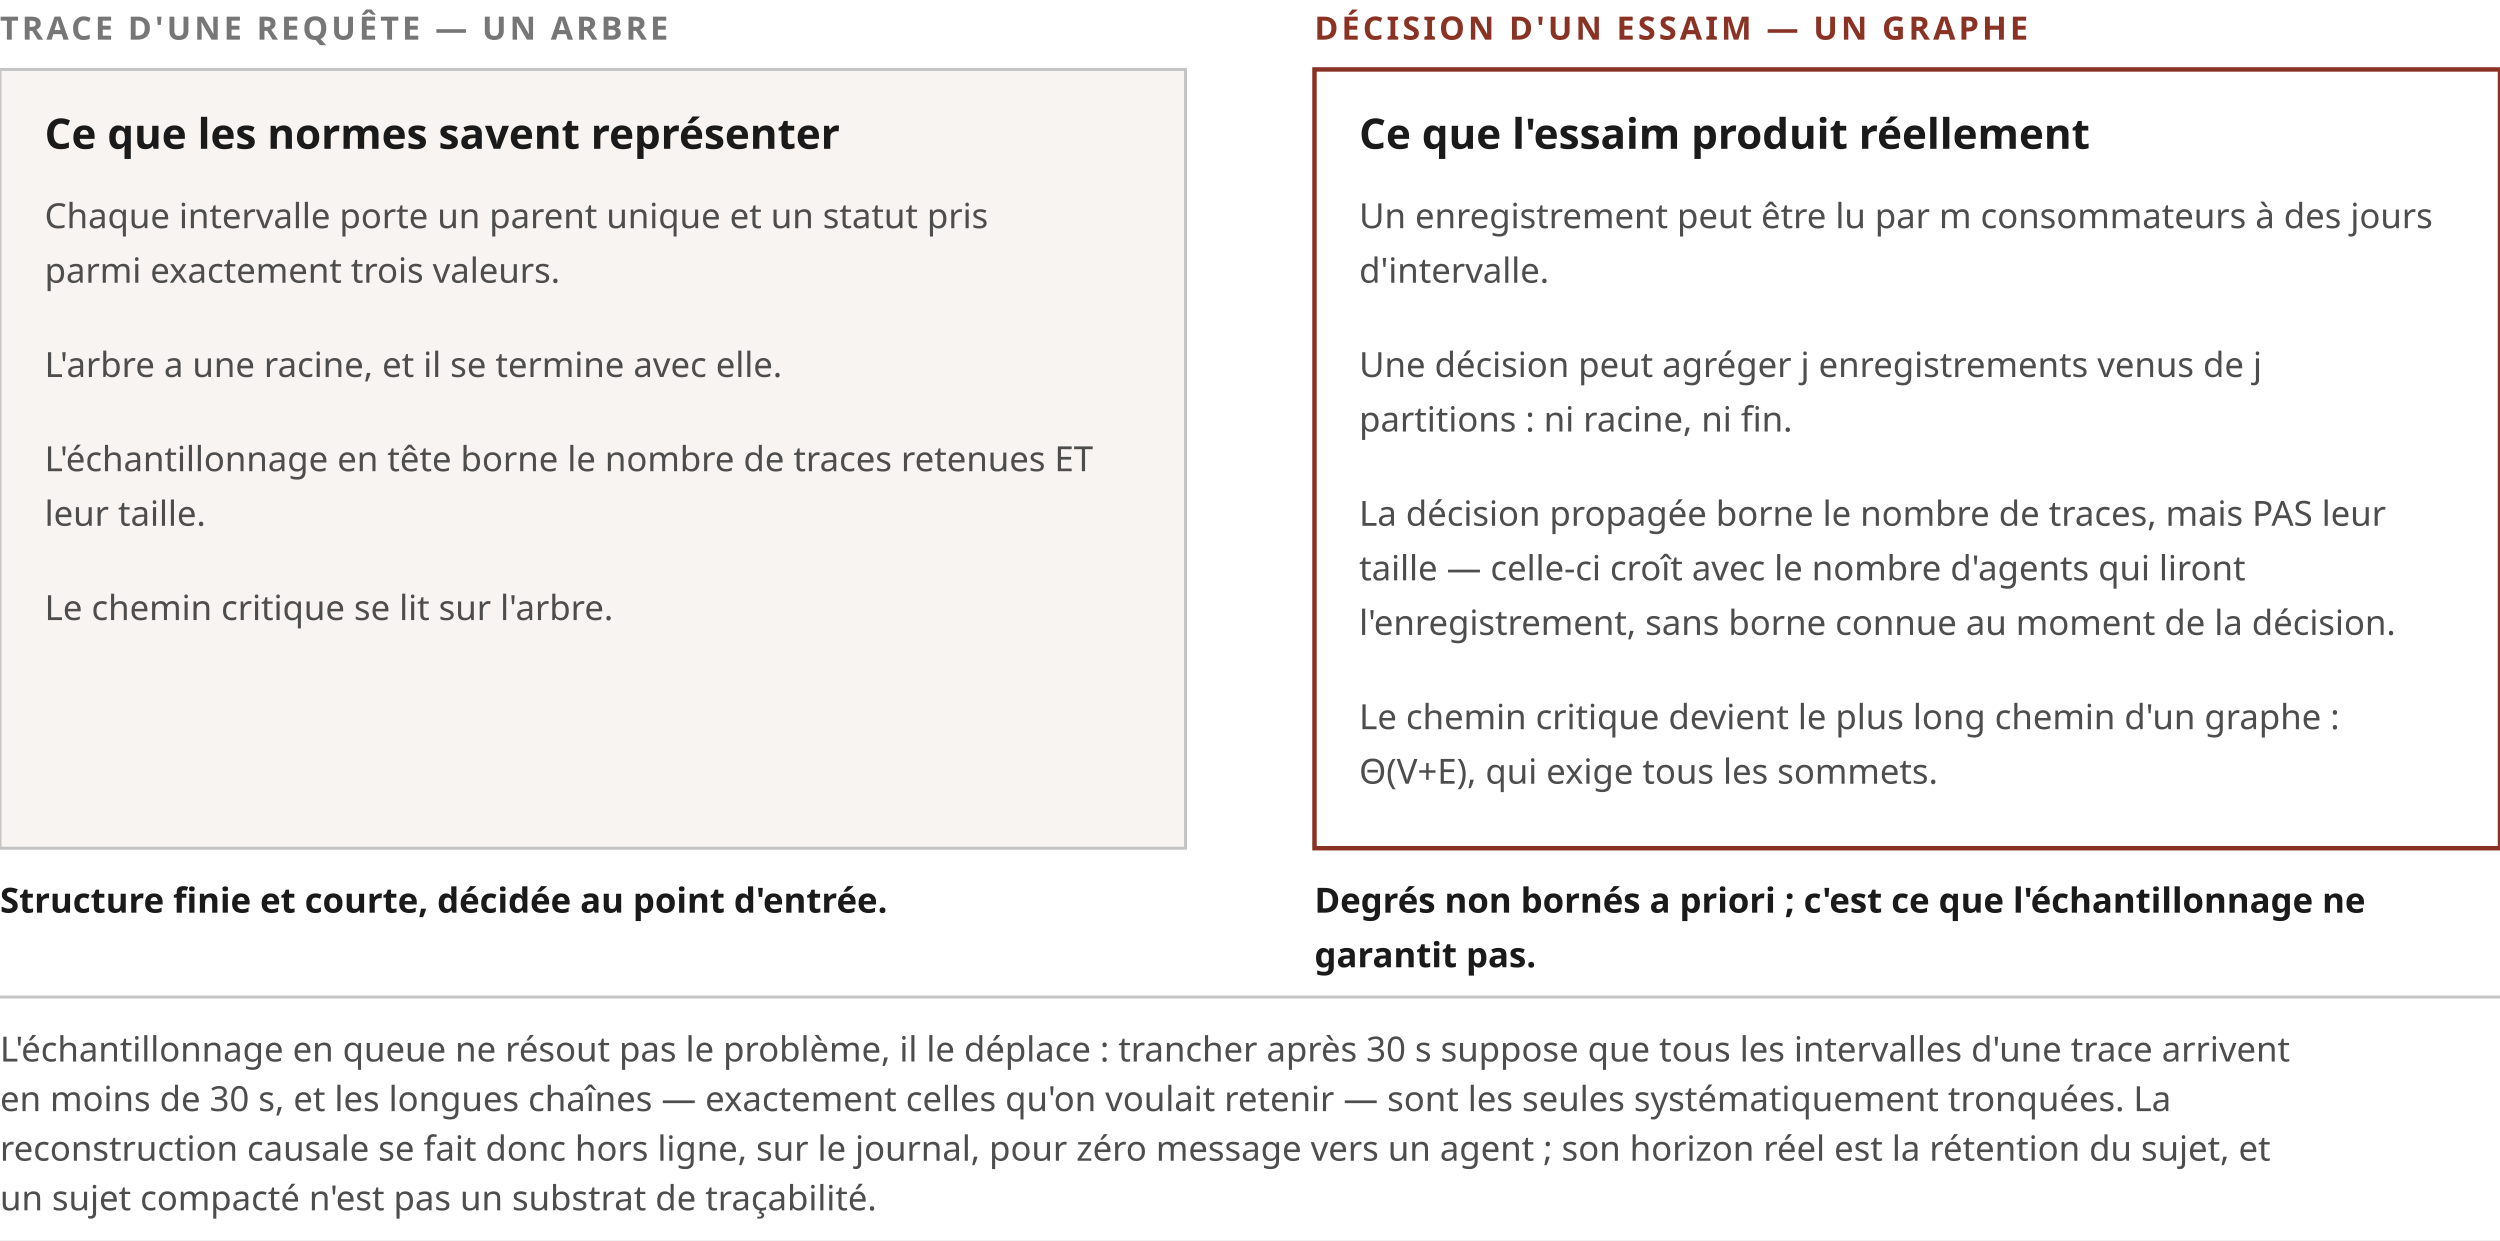
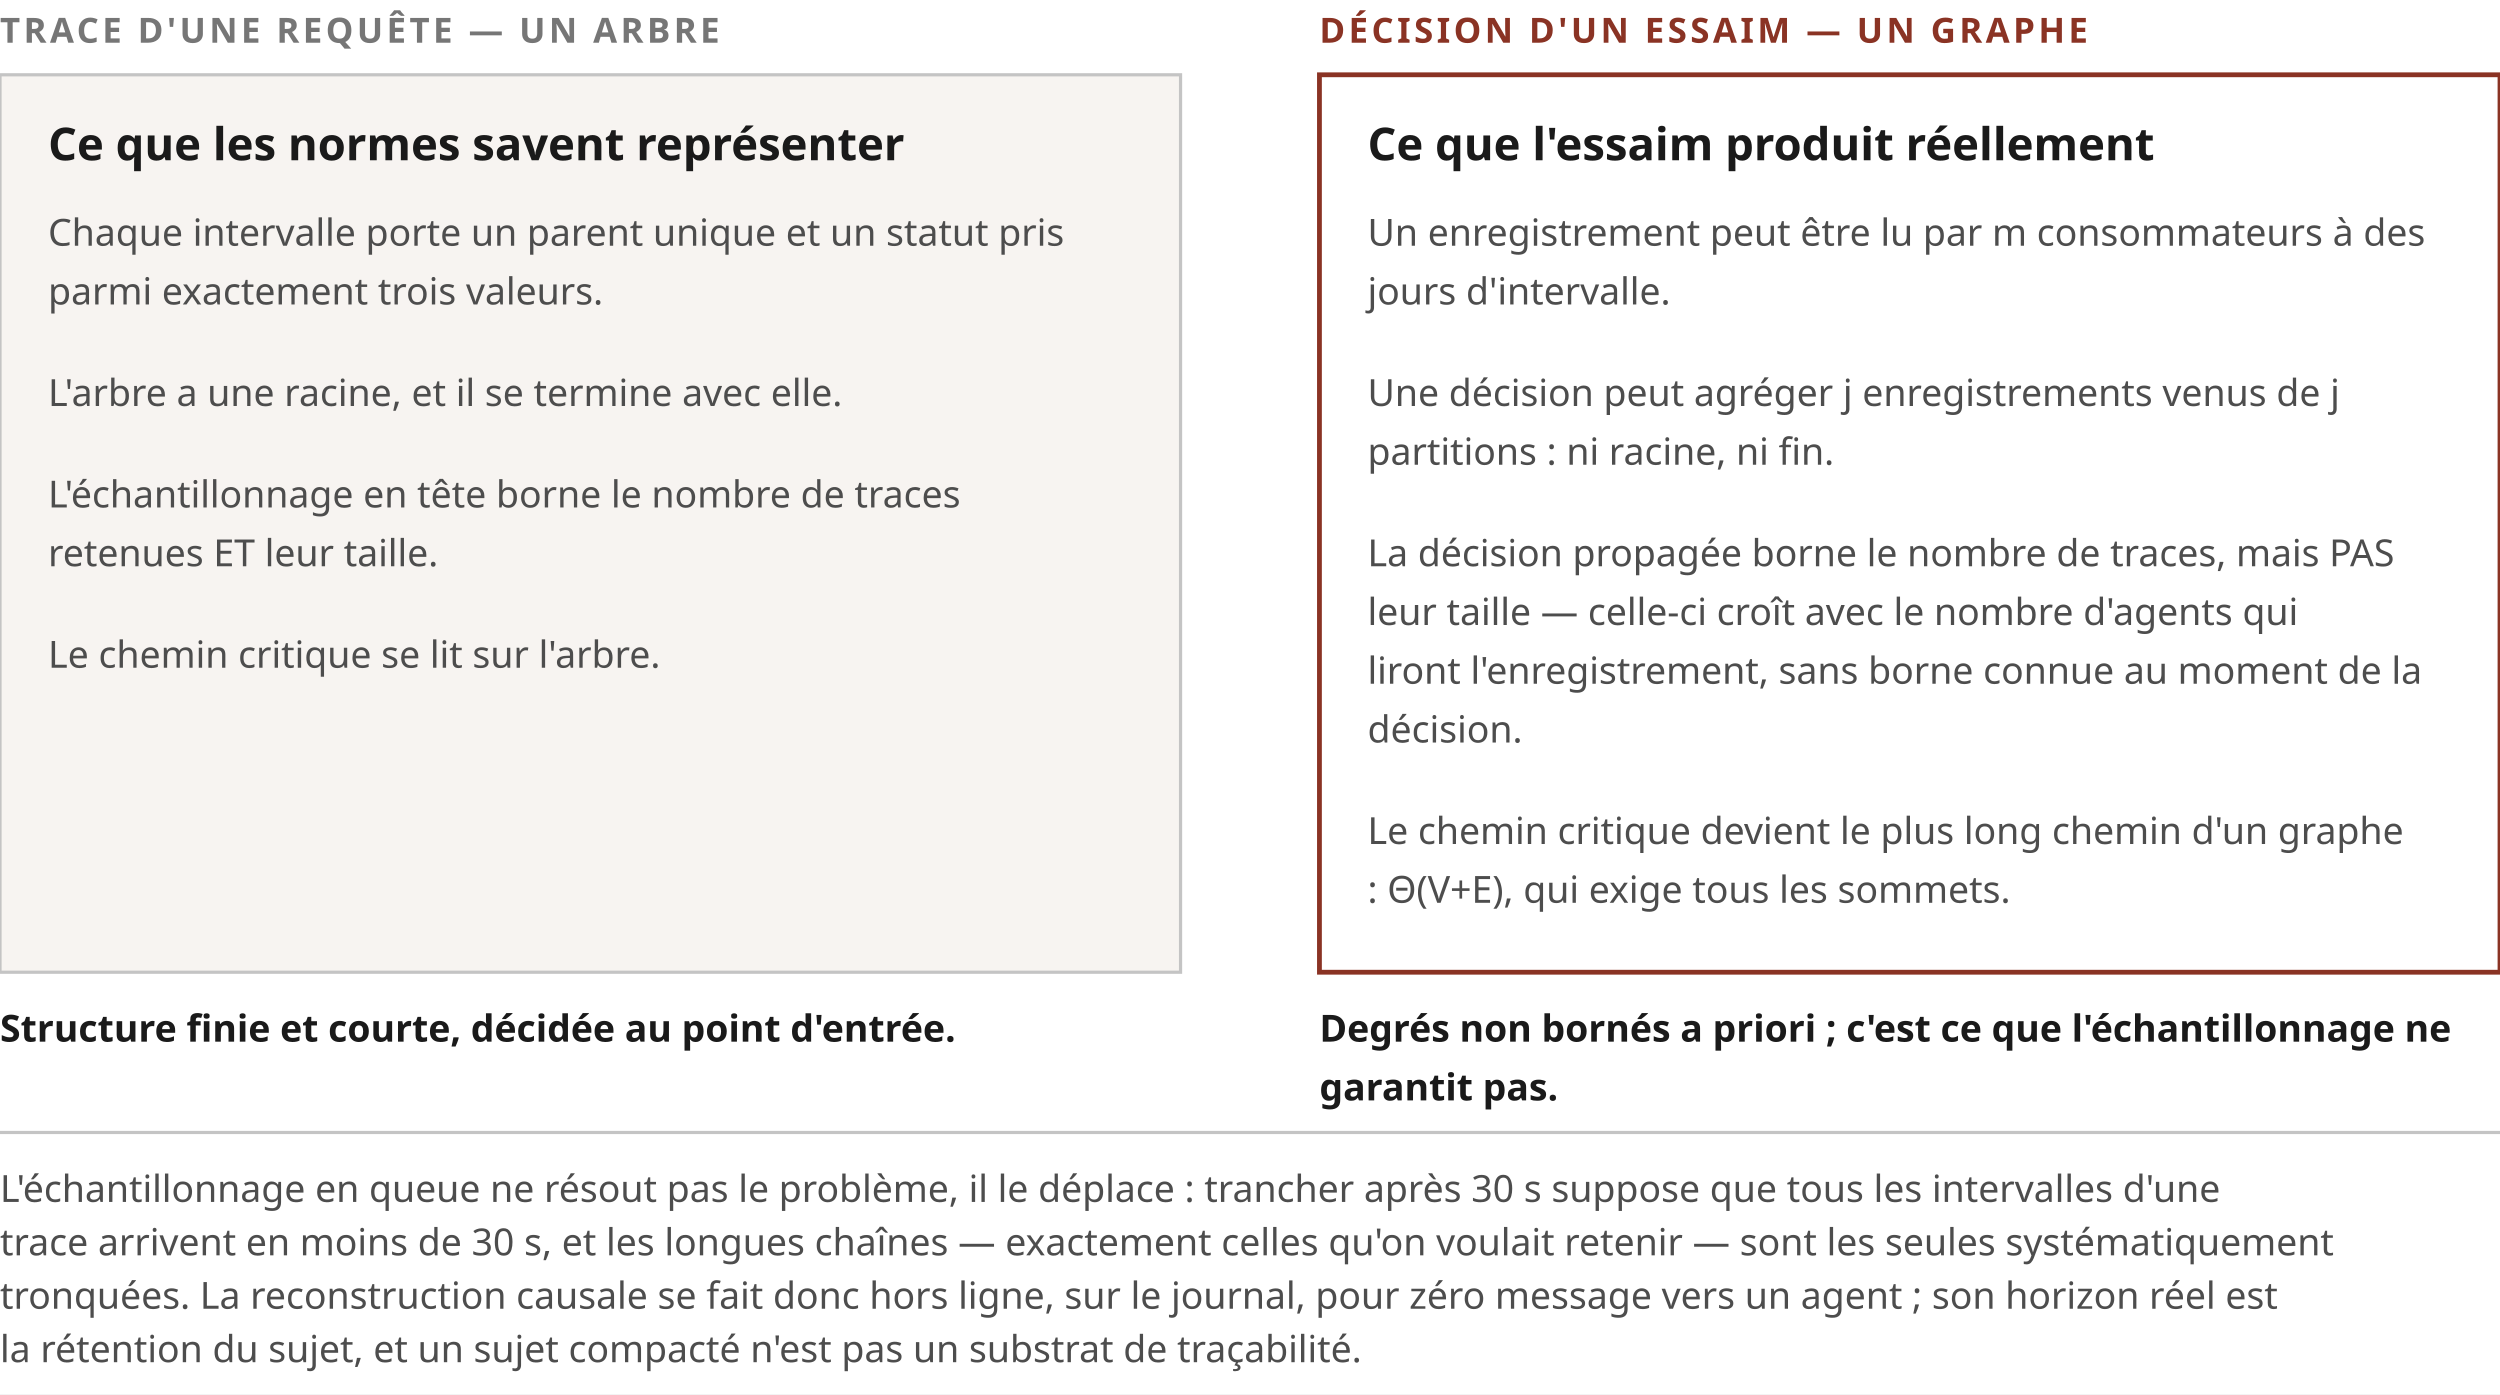
- <svg xmlns="http://www.w3.org/2000/svg" viewBox="0 0 504 250" width="504" height="250" role="img" aria-label="Deux panneaux opposant l'arbre d'une trace de requete et le graphe acyclique d'une decision d'essaim.">
+ <svg xmlns="http://www.w3.org/2000/svg" viewBox="0 0 468 261" width="468" height="261" role="img" aria-label="Deux panneaux opposant l'arbre d'une trace de requete et le graphe acyclique d'une decision d'essaim.">
  <defs>
    <style>
  .l      { font-family: Corbel, Candara, "Segoe UI", sans-serif; }
  .bande  { font-size: 8.5px; font-weight: 700; fill: #1A1A1A; }
  .rang   { font-size: 7px;   font-weight: 700; fill: #8A3324; }
  .titre  { font-size: 6.5px; font-weight: 700; fill: #8A3324; letter-spacing: .1em; }
  .titreg { font-size: 6.5px; font-weight: 700; fill: #767676; letter-spacing: .1em; }
  .ann    { font-size: 7px;   fill: #4D4D4D; }
  .annf   { font-size: 7px;   font-weight: 700; fill: #1A1A1A; }
  .renvoi { font-size: 6.2px; fill: #767676; }
  .chiffre{ font-size: 8px;   font-weight: 700; fill: #1A1A1A; }
  </style>
  </defs>
-   <rect x="0" y="0" width="504" height="250" fill="#FFFFFF" />
+   <rect x="0" y="0" width="468" height="261" fill="#FFFFFF" />
  <text class="l titreg" x="0" y="8">TRACE D'UNE REQUÊTE — UN ARBRE</text>
-   <rect x="0" y="14" width="239" height="157" fill="#F7F4F1" stroke="#C4C4C4" stroke-width=".6" />
+   <rect x="0" y="14" width="221" height="168" fill="#F7F4F1" stroke="#C4C4C4" stroke-width=".6" />
  <text class="l bande" x="9" y="30">Ce que les normes savent représenter</text>
  <text class="l ann" x="9" y="46">Chaque intervalle porte un parent unique et un statut pris</text>
  <text class="l ann" x="9" y="57">parmi exactement trois valeurs.</text>
  <text class="l ann" x="9" y="76">L'arbre a une racine, et il se termine avec elle.</text>
-   <text class="l ann" x="9" y="95">L'échantillonnage en tête borne le nombre de traces retenues ET</text>
-   <text class="l ann" x="9" y="106">leur taille.</text>
+   <text class="l ann" x="9" y="95">L'échantillonnage en tête borne le nombre de traces</text>
+   <text class="l ann" x="9" y="106">retenues ET leur taille.</text>
  <text class="l ann" x="9" y="125">Le chemin critique se lit sur l'arbre.</text>
-   <text class="l annf" x="0" y="184">Structure finie et courte, décidée au point d'entrée.</text>
-   <text class="l titre" x="265" y="8">DÉCISION D'UN ESSAIM — UN GRAPHE</text>
-   <rect x="265" y="14" width="239" height="157" fill="#FFFFFF" stroke="#8A3324" stroke-width=".9" />
-   <text class="l bande" x="274" y="30">Ce que l'essaim produit réellement</text>
-   <text class="l ann" x="274" y="46">Un enregistrement peut être lu par m consommateurs à des jours</text>
-   <text class="l ann" x="274" y="57">d'intervalle.</text>
-   <text class="l ann" x="274" y="76">Une décision peut agréger j enregistrements venus de j</text>
-   <text class="l ann" x="274" y="87">partitions : ni racine, ni fin.</text>
-   <text class="l ann" x="274" y="106">La décision propagée borne le nombre de traces, mais PAS leur</text>
-   <text class="l ann" x="274" y="117">taille — celle-ci croît avec le nombre d'agents qui liront</text>
-   <text class="l ann" x="274" y="128">l'enregistrement, sans borne connue au moment de la décision.</text>
-   <text class="l ann" x="274" y="147">Le chemin critique devient le plus long chemin d'un graphe :</text>
-   <text class="l ann" x="274" y="158">Θ(V+E), qui exige tous les sommets.</text>
-   <text class="l annf" x="265" y="184">Degrés non bornés a priori ; c'est ce que l'échantillonnage ne</text>
-   <text class="l annf" x="265" y="195">garantit pas.</text>
-   <path d="M 0 201 H 504" fill="none" stroke="#C4C4C4" stroke-width=".6" />
-   <text class="l ann" x="0" y="214">L'échantillonnage en queue ne résout pas le problème, il le déplace : trancher après 30 s suppose que tous les intervalles d'une trace arrivent</text>
-   <text class="l ann" x="0" y="224">en moins de 30 s, et les longues chaînes — exactement celles qu'on voulait retenir — sont les seules systématiquement tronquées. La</text>
-   <text class="l ann" x="0" y="234">reconstruction causale se fait donc hors ligne, sur le journal, pour zéro message vers un agent ; son horizon réel est la rétention du sujet, et</text>
-   <text class="l ann" x="0" y="244">un sujet compacté n'est pas un substrat de traçabilité.</text>
+   <text class="l annf" x="0" y="195">Structure finie et courte, décidée au point d'entrée.</text>
+   <text class="l titre" x="247" y="8">DÉCISION D'UN ESSAIM — UN GRAPHE</text>
+   <rect x="247" y="14" width="221" height="168" fill="#FFFFFF" stroke="#8A3324" stroke-width=".9" />
+   <text class="l bande" x="256" y="30">Ce que l'essaim produit réellement</text>
+   <text class="l ann" x="256" y="46">Un enregistrement peut être lu par m consommateurs à des</text>
+   <text class="l ann" x="256" y="57">jours d'intervalle.</text>
+   <text class="l ann" x="256" y="76">Une décision peut agréger j enregistrements venus de j</text>
+   <text class="l ann" x="256" y="87">partitions : ni racine, ni fin.</text>
+   <text class="l ann" x="256" y="106">La décision propagée borne le nombre de traces, mais PAS</text>
+   <text class="l ann" x="256" y="117">leur taille — celle-ci croît avec le nombre d'agents qui</text>
+   <text class="l ann" x="256" y="128">liront l'enregistrement, sans borne connue au moment de la</text>
+   <text class="l ann" x="256" y="139">décision.</text>
+   <text class="l ann" x="256" y="158">Le chemin critique devient le plus long chemin d'un graphe</text>
+   <text class="l ann" x="256" y="169">: Θ(V+E), qui exige tous les sommets.</text>
+   <text class="l annf" x="247" y="195">Degrés non bornés a priori ; c'est ce que l'échantillonnage ne</text>
+   <text class="l annf" x="247" y="206">garantit pas.</text>
+   <path d="M 0 212 H 468" fill="none" stroke="#C4C4C4" stroke-width=".6" />
+   <text class="l ann" x="0" y="225">L'échantillonnage en queue ne résout pas le problème, il le déplace : trancher après 30 s suppose que tous les intervalles d'une</text>
+   <text class="l ann" x="0" y="235">trace arrivent en moins de 30 s, et les longues chaînes — exactement celles qu'on voulait retenir — sont les seules systématiquement</text>
+   <text class="l ann" x="0" y="245">tronquées. La reconstruction causale se fait donc hors ligne, sur le journal, pour zéro message vers un agent ; son horizon réel est</text>
+   <text class="l ann" x="0" y="255">la rétention du sujet, et un sujet compacté n'est pas un substrat de traçabilité.</text>
</svg>
